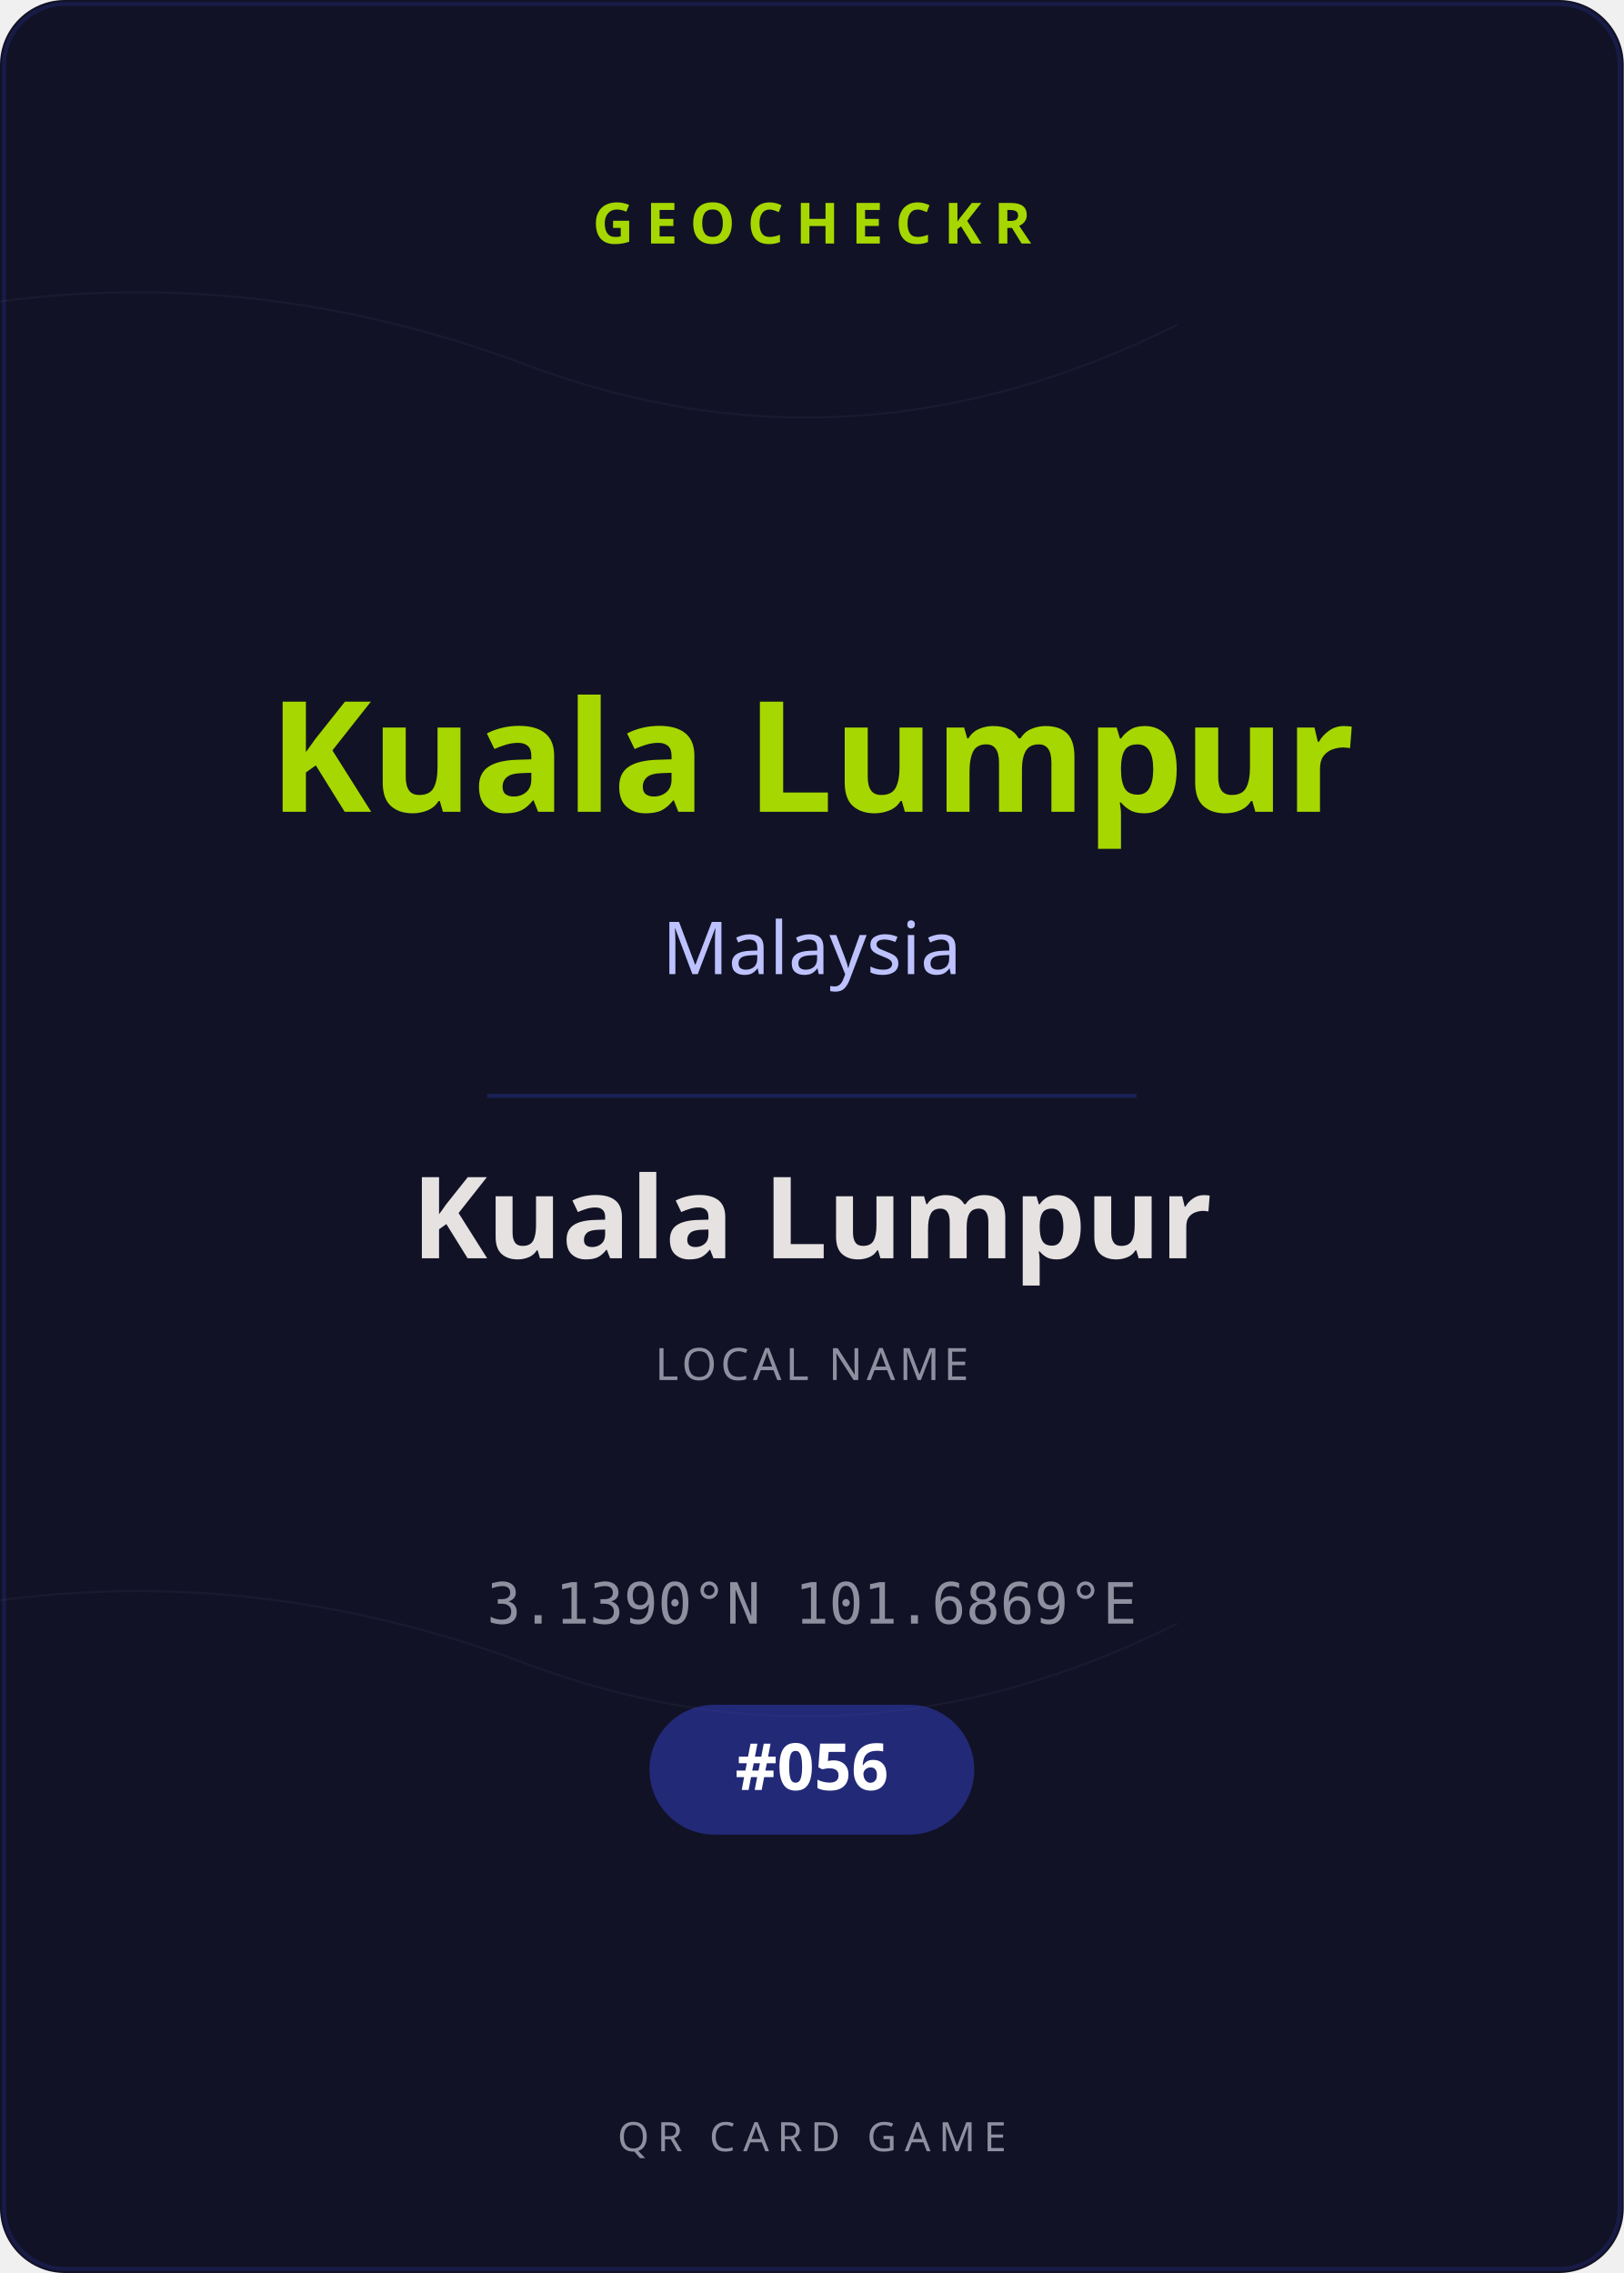
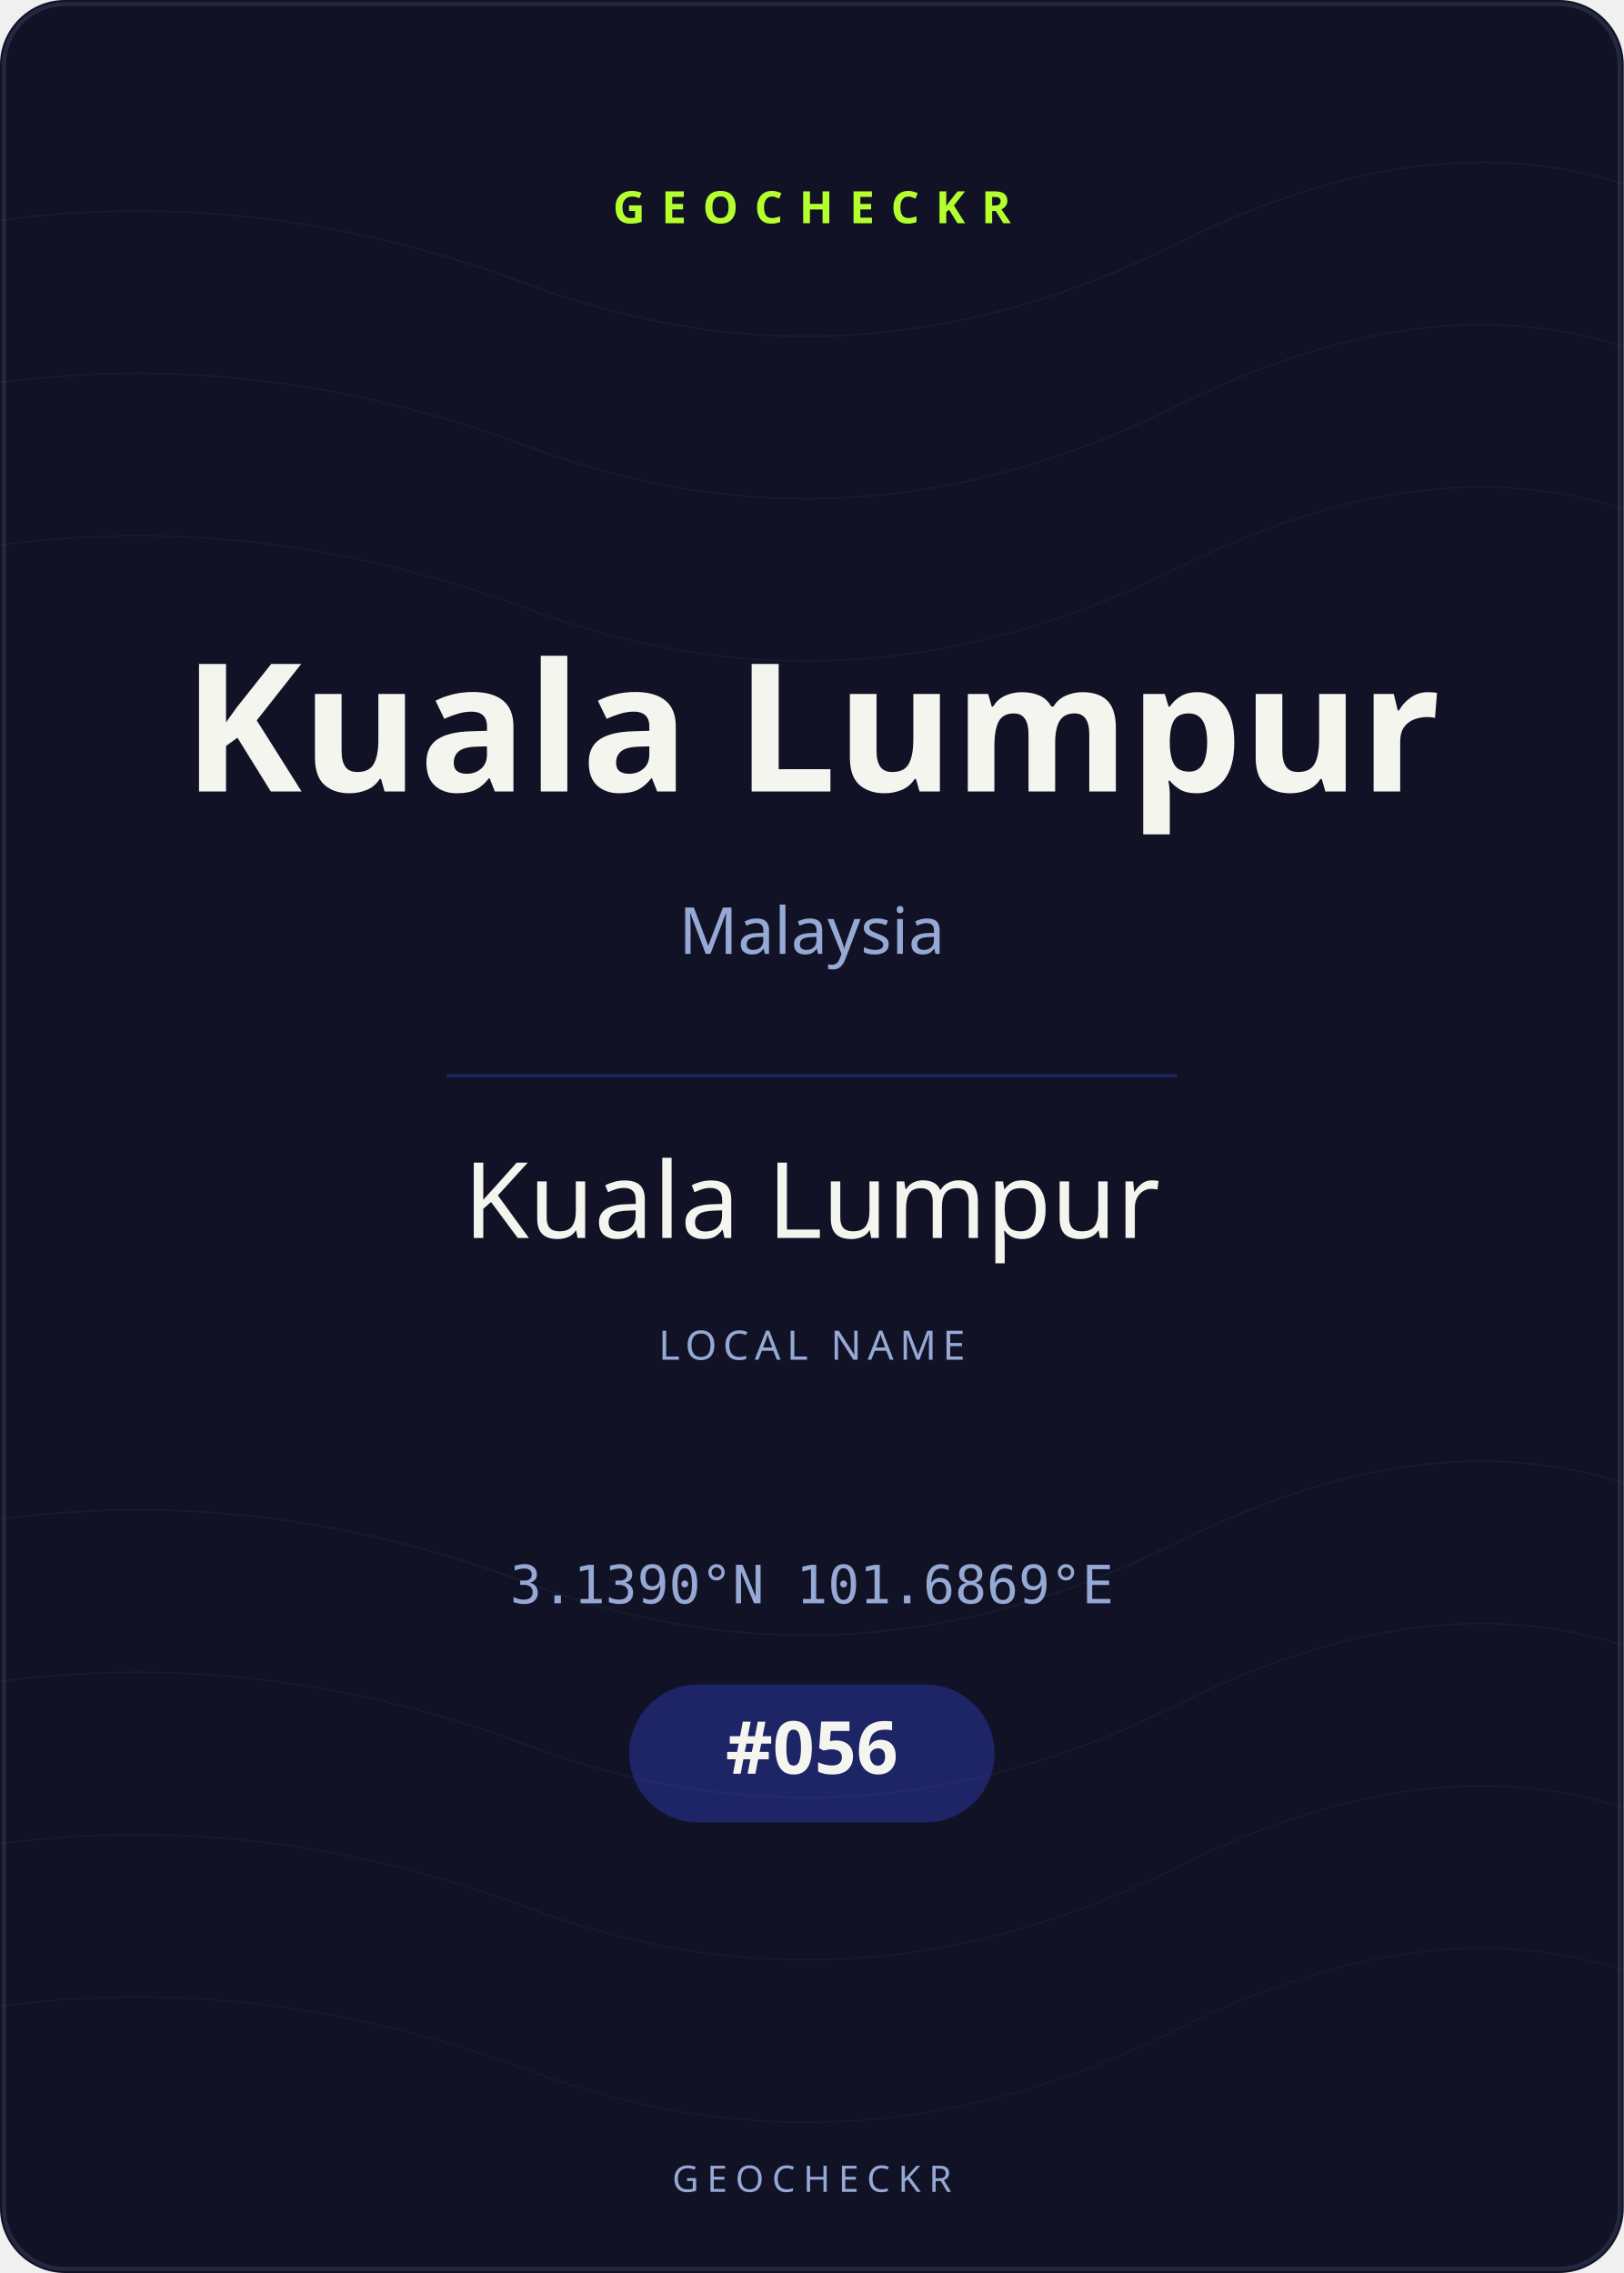
<svg xmlns="http://www.w3.org/2000/svg" viewBox="0 0 400 560">
  <rect width="400" height="560" rx="16" fill="#111225" />
-   <rect x="1" y="1" width="398" height="558" rx="15" fill="none" stroke="#3340ca" stroke-width="1" opacity="0.2" />
-   <g stroke="#bdc2ff" fill="none" opacity="0.05">
-     <path d="M-30,80 Q50,60 130,90 Q210,120 290,80" stroke-width="0.5" />
-     <path d="M-30,400 Q50,380 130,410 Q210,440 290,400" stroke-width="0.5" />
+   <rect x="1" y="1" width="398" height="558" rx="15" fill="none" stroke="#96a9d4" stroke-width="1" opacity="0.15" />
+   <g stroke="#96a9d4" fill="none" opacity="0.06">
+     <path d="M-30,60 Q50,40 130,70 Q210,100 290,60 Q370,20 430,60" stroke-width="0.4" />
+     <path d="M-30,100 Q50,80 130,110 Q210,140 290,100 Q370,60 430,100" stroke-width="0.35" />
+     <path d="M-30,140 Q50,120 130,150 Q210,180 290,140 Q370,100 430,140" stroke-width="0.3" />
+     <path d="M-30,380 Q50,360 130,390 Q210,420 290,380 Q370,340 430,380" stroke-width="0.4" />
+     <path d="M-30,420 Q50,400 130,430 Q210,460 290,420 Q370,380 430,420" stroke-width="0.35" />
+     <path d="M-30,460 Q50,440 130,470 Q210,500 290,460 Q370,420 430,460" stroke-width="0.3" />
+     <path d="M-30,500 Q50,480 130,510 Q210,540 290,500 Q370,460 430,500" stroke-width="0.25" />
  </g>
-   <text x="200" y="60" text-anchor="middle" font-family="Space Grotesk,sans-serif" font-size="14" font-weight="700" fill="#a6d700" letter-spacing="3">GEOCHECKR</text>
-   <text x="200" y="200" text-anchor="middle" font-family="Space Grotesk,sans-serif" font-size="38" font-weight="700" fill="#a6d700">Kuala Lumpur</text>
-   <text x="200" y="240" text-anchor="middle" font-family="Space Grotesk,sans-serif" font-size="18" font-weight="400" fill="#bdc2ff">Malaysia</text>
-   <line x1="120" y1="270" x2="280" y2="270" stroke="#3340ca" stroke-width="1" opacity="0.3" />
-   <text x="200" y="310" text-anchor="middle" font-family="Space Grotesk,sans-serif" font-size="28" font-weight="600" fill="#e5e2e1">Kuala Lumpur</text>
-   <text x="200" y="340" text-anchor="middle" font-family="Space Grotesk,sans-serif" font-size="11" fill="#8f8fa0" letter-spacing="1">LOCAL NAME</text>
-   <text x="200" y="400" text-anchor="middle" font-family="Space Grotesk,monospace" font-size="14" fill="#8f8fa0">3.1390°N  101.6869°E</text>
-   <rect x="160" y="420" width="80" height="32" rx="16" fill="#3340ca" opacity="0.5" />
-   <text x="200" y="441" text-anchor="middle" font-family="Space Grotesk,sans-serif" font-size="16" font-weight="700" fill="#fff">#056</text>
-   <text x="200" y="530" text-anchor="middle" font-family="Space Grotesk,sans-serif" font-size="10" fill="#8f8fa0" letter-spacing="2">QR CARD GAME</text>
+   <text x="200" y="55" text-anchor="middle" font-family="Space Grotesk,sans-serif" font-size="11" font-weight="600" fill="#b5ff2e" letter-spacing="4">GEOCHECKR</text>
+   <text x="200" y="195" text-anchor="middle" font-family="Space Grotesk,sans-serif" font-size="44" font-weight="700" fill="#f5f5f0">Kuala Lumpur</text>
+   <text x="200" y="235" text-anchor="middle" font-family="Space Grotesk,sans-serif" font-size="16" fill="#96a9d4">Malaysia</text>
+   <line x1="110" y1="265" x2="290" y2="265" stroke="#3340ca" stroke-width="0.8" opacity="0.4" />
+   <text x="200" y="305" text-anchor="middle" font-family="Noto Sans,sans-serif" font-size="26" fill="#f5f5f0">Kuala Lumpur</text>
+   <text x="200" y="335" text-anchor="middle" font-family="Space Grotesk,sans-serif" font-size="10" fill="#96a9d4" letter-spacing="1.5">LOCAL NAME</text>
+   <text x="200" y="395" text-anchor="middle" font-family="Space Grotesk,monospace" font-size="13" fill="#96a9d4">3.1390°N  101.6869°E</text>
+   <rect x="155" y="415" width="90" height="34" rx="17" fill="#3340ca" opacity="0.4" />
+   <text x="200" y="437" text-anchor="middle" font-family="Space Grotesk,sans-serif" font-size="18" font-weight="700" fill="#f5f5f0">#056</text>
+   <text x="200" y="540" text-anchor="middle" font-family="Space Grotesk,sans-serif" font-size="9" fill="#96a9d4" letter-spacing="2">GEOCHECKR</text>
</svg>
